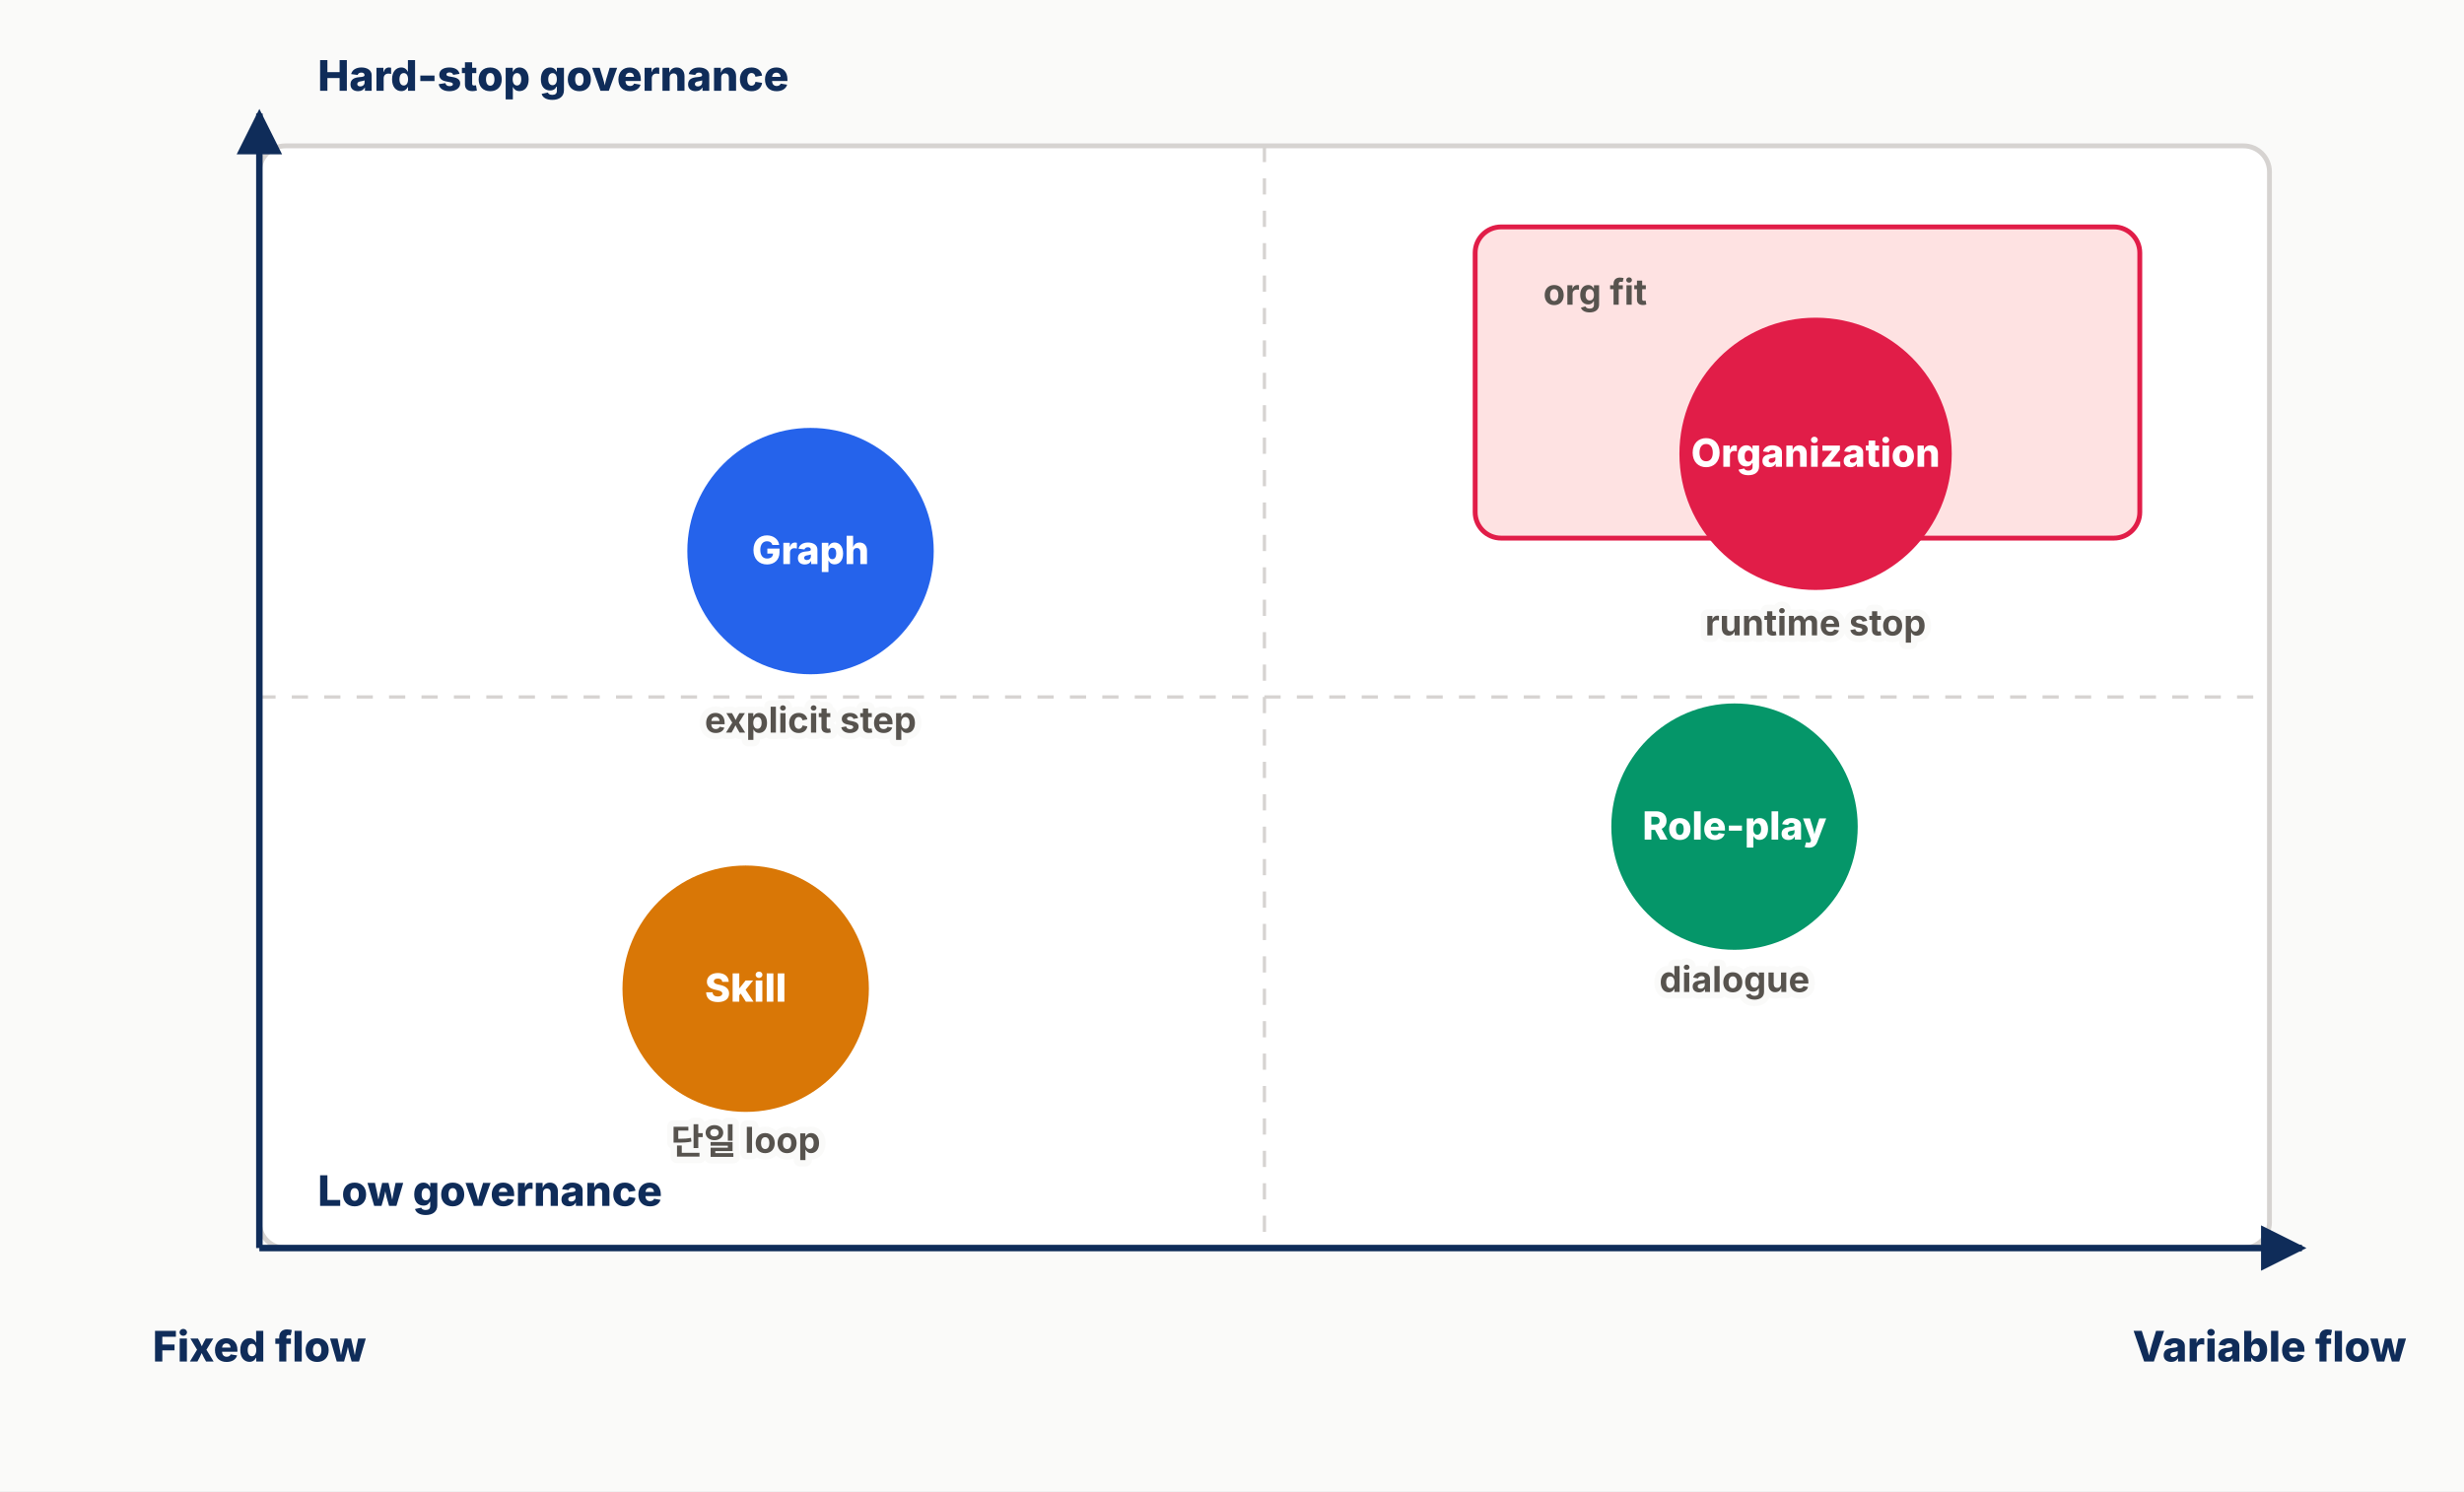
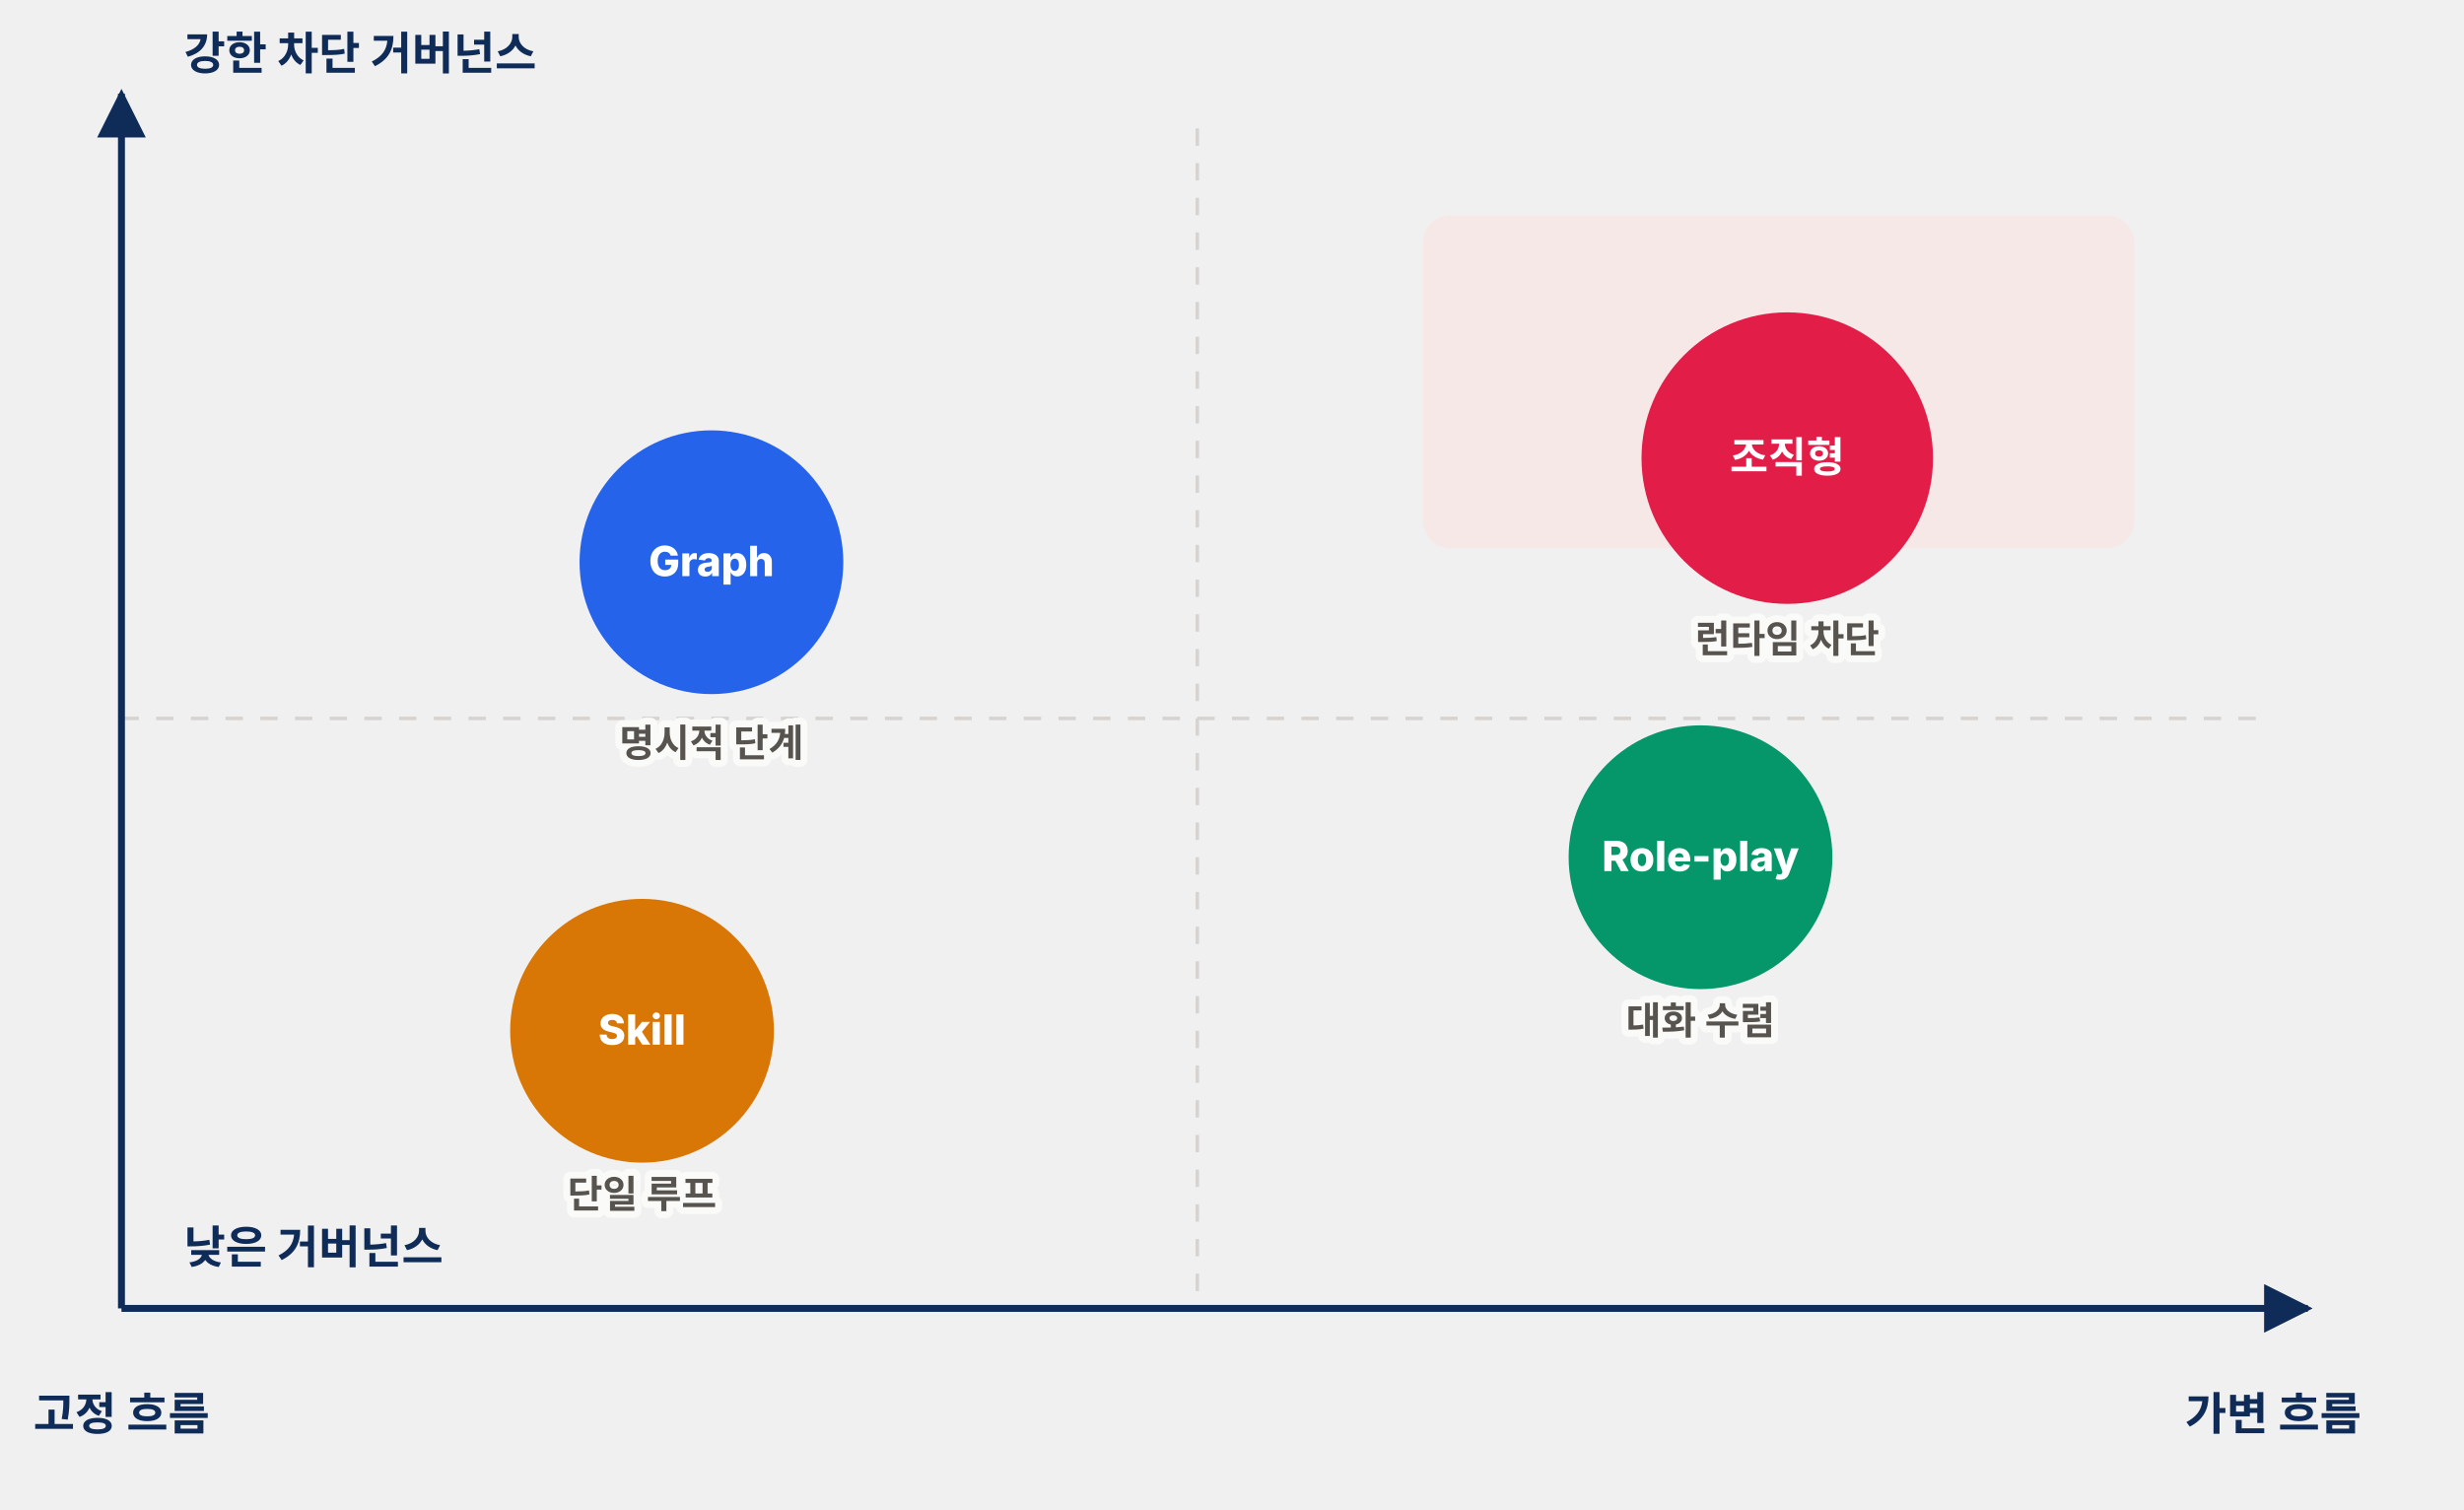
- <svg xmlns="http://www.w3.org/2000/svg" viewBox="0 0 760 460" font-family="-apple-system, 'Segoe UI', 'Noto Sans KR', sans-serif">
+ <svg xmlns="http://www.w3.org/2000/svg" viewBox="45 8 710 435" font-family="-apple-system, 'Segoe UI', 'Noto Sans KR', sans-serif">
  <defs>
    <marker id="axis-arrow-fit" viewBox="0 0 10 10" refX="9" refY="5" markerWidth="7" markerHeight="7" orient="auto">
      <path d="M0,0 L10,5 L0,10 z" fill="#0F2C59" />
    </marker>
    <style>
      .axis { stroke: #0F2C59; stroke-width: 2; marker-end: url(#axis-arrow-fit); }
      .grid { stroke: #D6D3D1; stroke-width: 1; stroke-dasharray: 5 5; }
      .label { fill: #0F2C59; font-size: 13px; font-weight: 800; }
      .muted { fill: #57534E; font-size: 11px; font-weight: 650; }
      .bubble-text { fill: #FFFFFF; font-size: 12px; font-weight: 800; }
      .halo { paint-order: stroke fill; stroke: #FAFAF9; stroke-width: 4px; stroke-linejoin: round; }
    </style>
  </defs>
-   <rect x="0" y="0" width="760" height="460" fill="#FAFAF9" />
-   <rect x="80" y="45" width="620" height="340" rx="8" fill="#FFFFFF" stroke="#D6D3D1" stroke-width="1.5" />
  <line class="grid" x1="390" y1="45" x2="390" y2="385" />
  <line class="grid" x1="80" y1="215" x2="700" y2="215" />
  <line class="axis" x1="80" y1="385" x2="710" y2="385" />
  <line class="axis" x1="80" y1="385" x2="80" y2="35" />
-   <text class="label" x="80" y="420" text-anchor="middle">Fixed flow</text>
-   <text class="label" x="700" y="420" text-anchor="middle">Variable flow</text>
-   <text class="label" x="98" y="28">Hard-stop governance</text>
-   <text class="label" x="98" y="372">Low governance</text>
-   <rect x="455" y="70" width="205" height="96" rx="8" fill="#FEE2E2" stroke="#E11D48" stroke-width="1.5" />
-   <text class="muted" x="492" y="94" text-anchor="middle">org fit</text>
+   <text class="label" x="80" y="420" text-anchor="middle">고정 흐름</text>
+   <text class="label" x="700" y="420" text-anchor="middle">가변 흐름</text>
+   <text class="label" x="98" y="28">강한 차단 거버넌스</text>
+   <text class="label" x="98" y="372">낮은 거버넌스</text>
+   <rect x="455" y="70" width="205" height="96" rx="8" fill="#FEE2E2" opacity="0.55" />
  <circle cx="250" cy="170" r="38" fill="#2563EB" />
  <text class="bubble-text" x="250" y="174" text-anchor="middle">Graph</text>
-   <text class="muted halo" x="250" y="226" text-anchor="middle">explicit step</text>
+   <text class="muted halo" x="250" y="226" text-anchor="middle">명시적 단계</text>
  <circle cx="535" cy="255" r="38" fill="#059669" />
  <text class="bubble-text" x="535" y="259" text-anchor="middle">Role-play</text>
-   <text class="muted halo" x="535" y="306" text-anchor="middle">dialogue</text>
+   <text class="muted halo" x="535" y="306" text-anchor="middle">대화 수렴</text>
  <circle cx="230" cy="305" r="38" fill="#D97706" />
  <text class="bubble-text" x="230" y="309" text-anchor="middle">Skill</text>
-   <text class="muted halo" x="230" y="356" text-anchor="middle">단일 loop</text>
+   <text class="muted halo" x="230" y="356" text-anchor="middle">단일 루프</text>
  <circle cx="560" cy="140" r="42" fill="#E11D48" />
-   <text class="bubble-text" x="560" y="144" text-anchor="middle">Organization</text>
-   <text class="muted halo" x="560" y="196" text-anchor="middle">runtime stop</text>
+   <text class="bubble-text" x="560" y="144" text-anchor="middle">조직형</text>
+   <text class="muted halo" x="560" y="196" text-anchor="middle">런타임 차단</text>
</svg>
